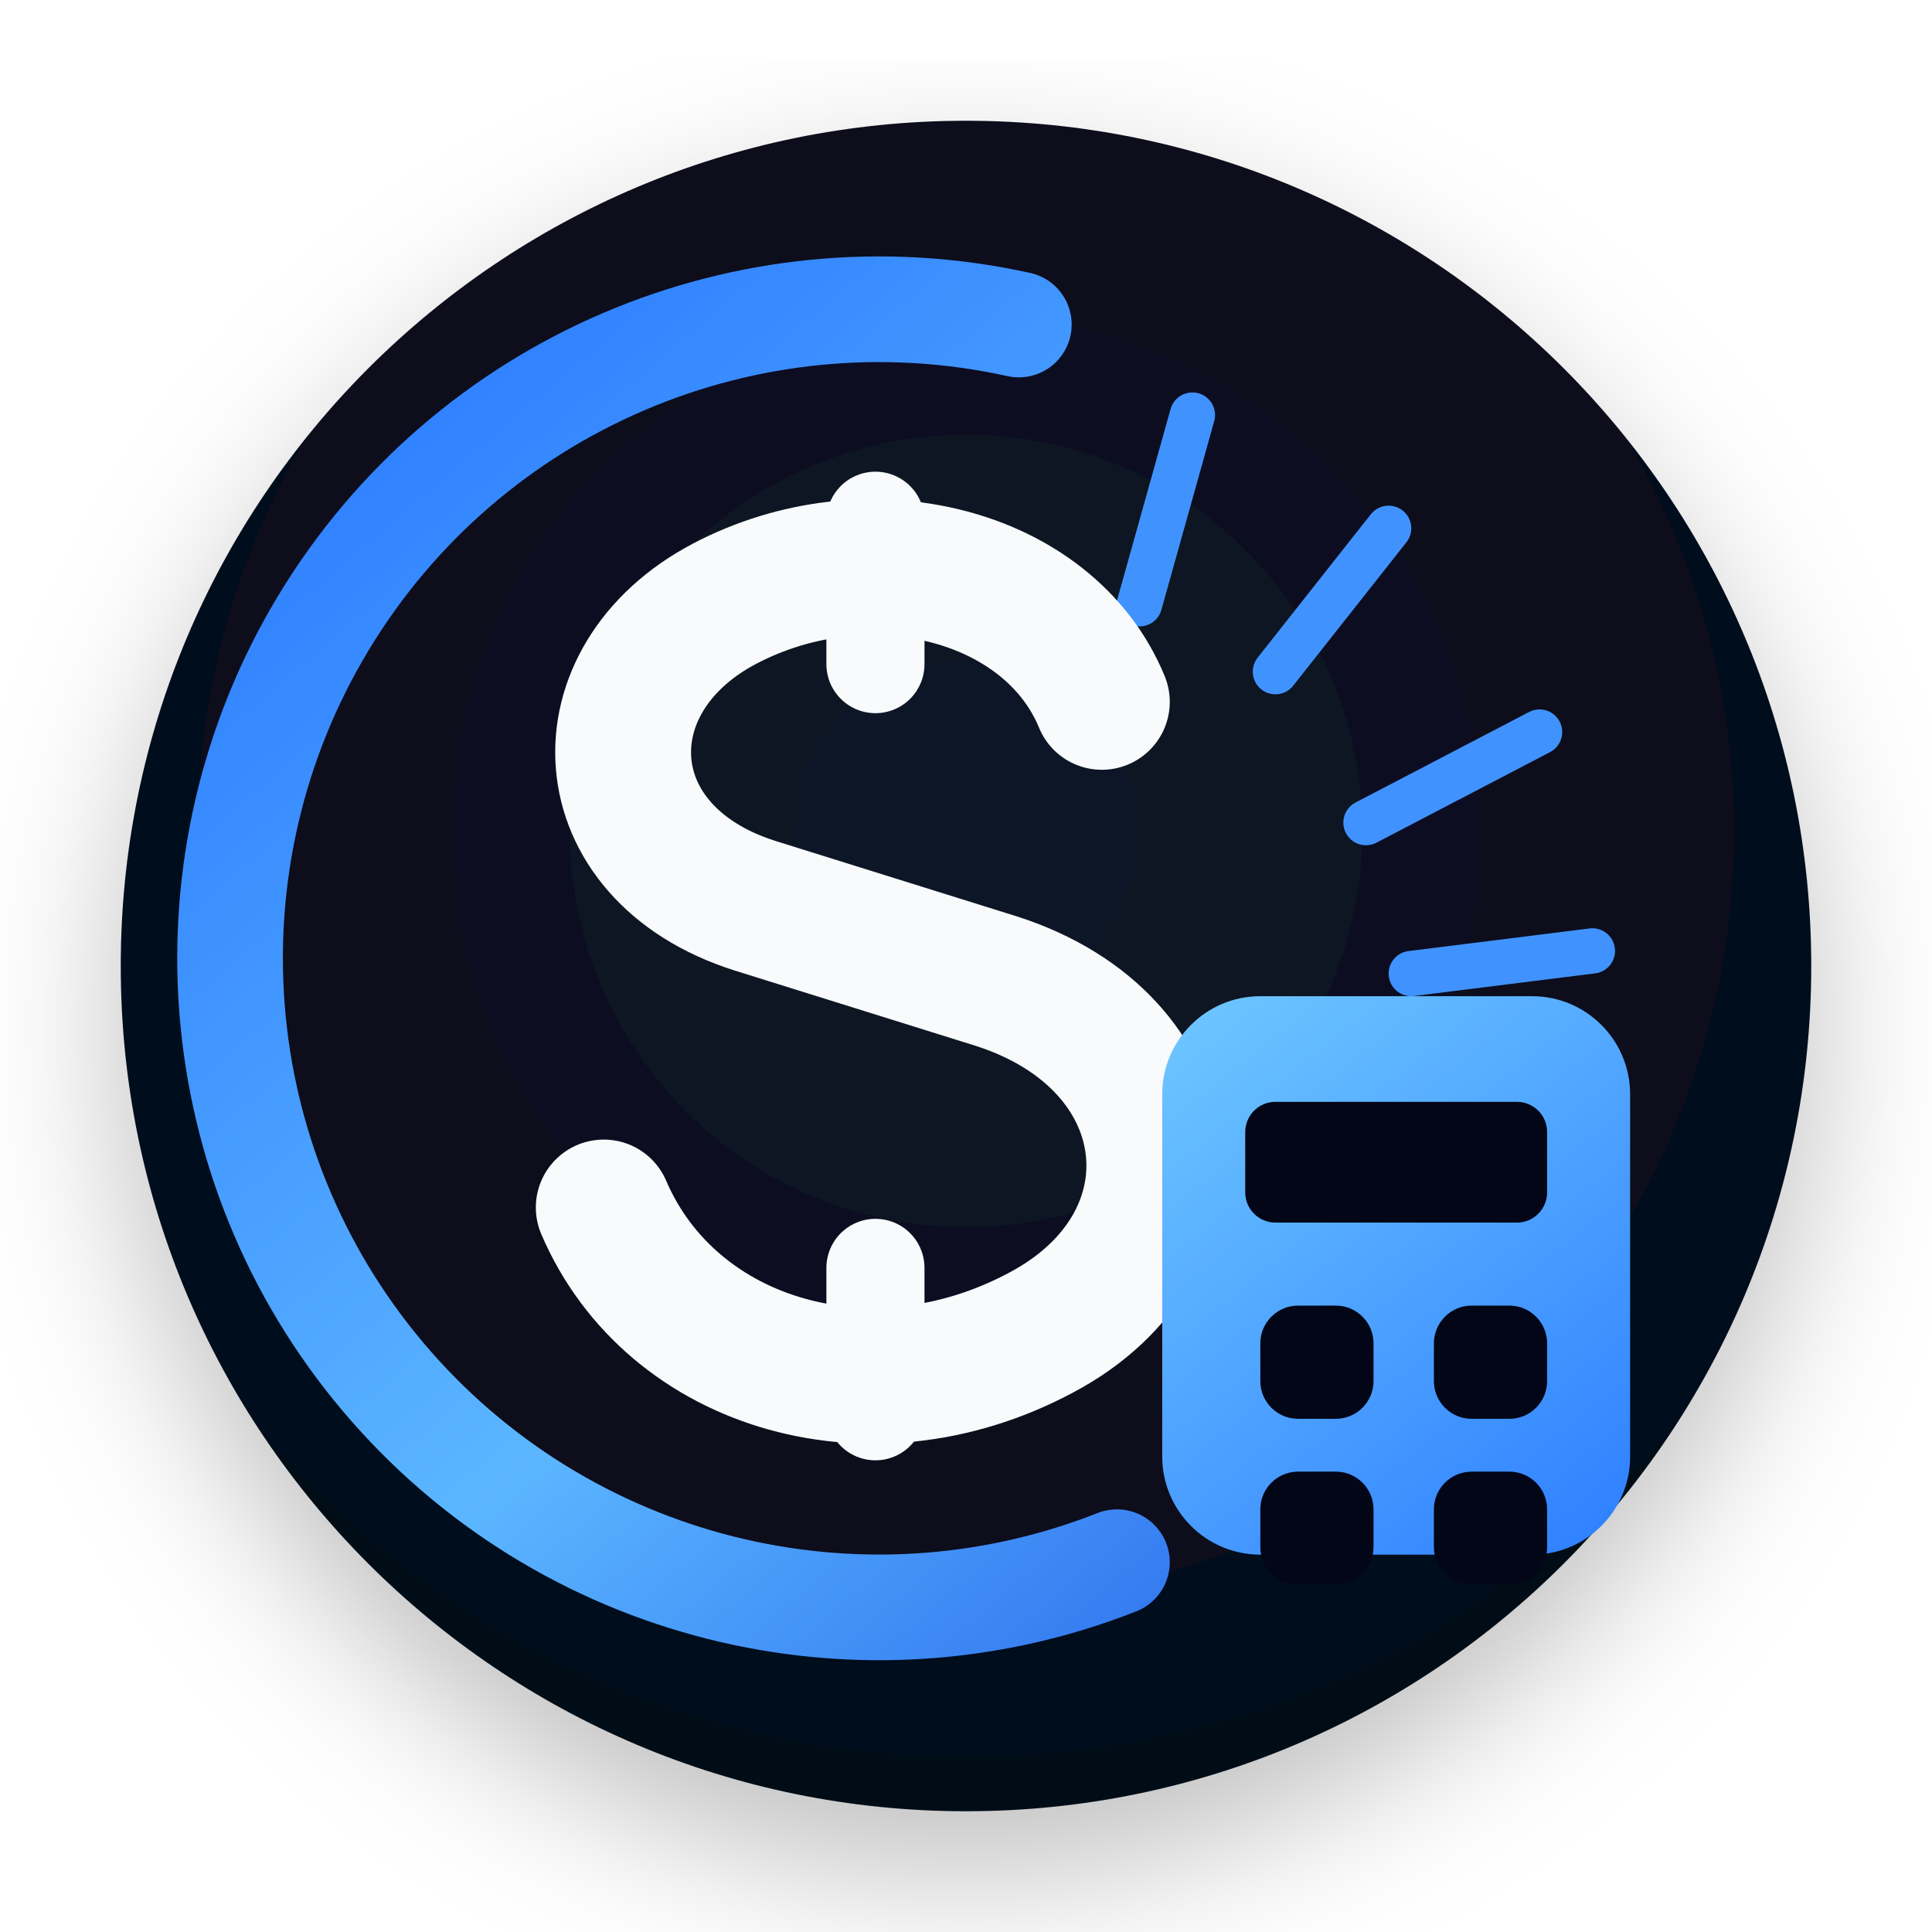
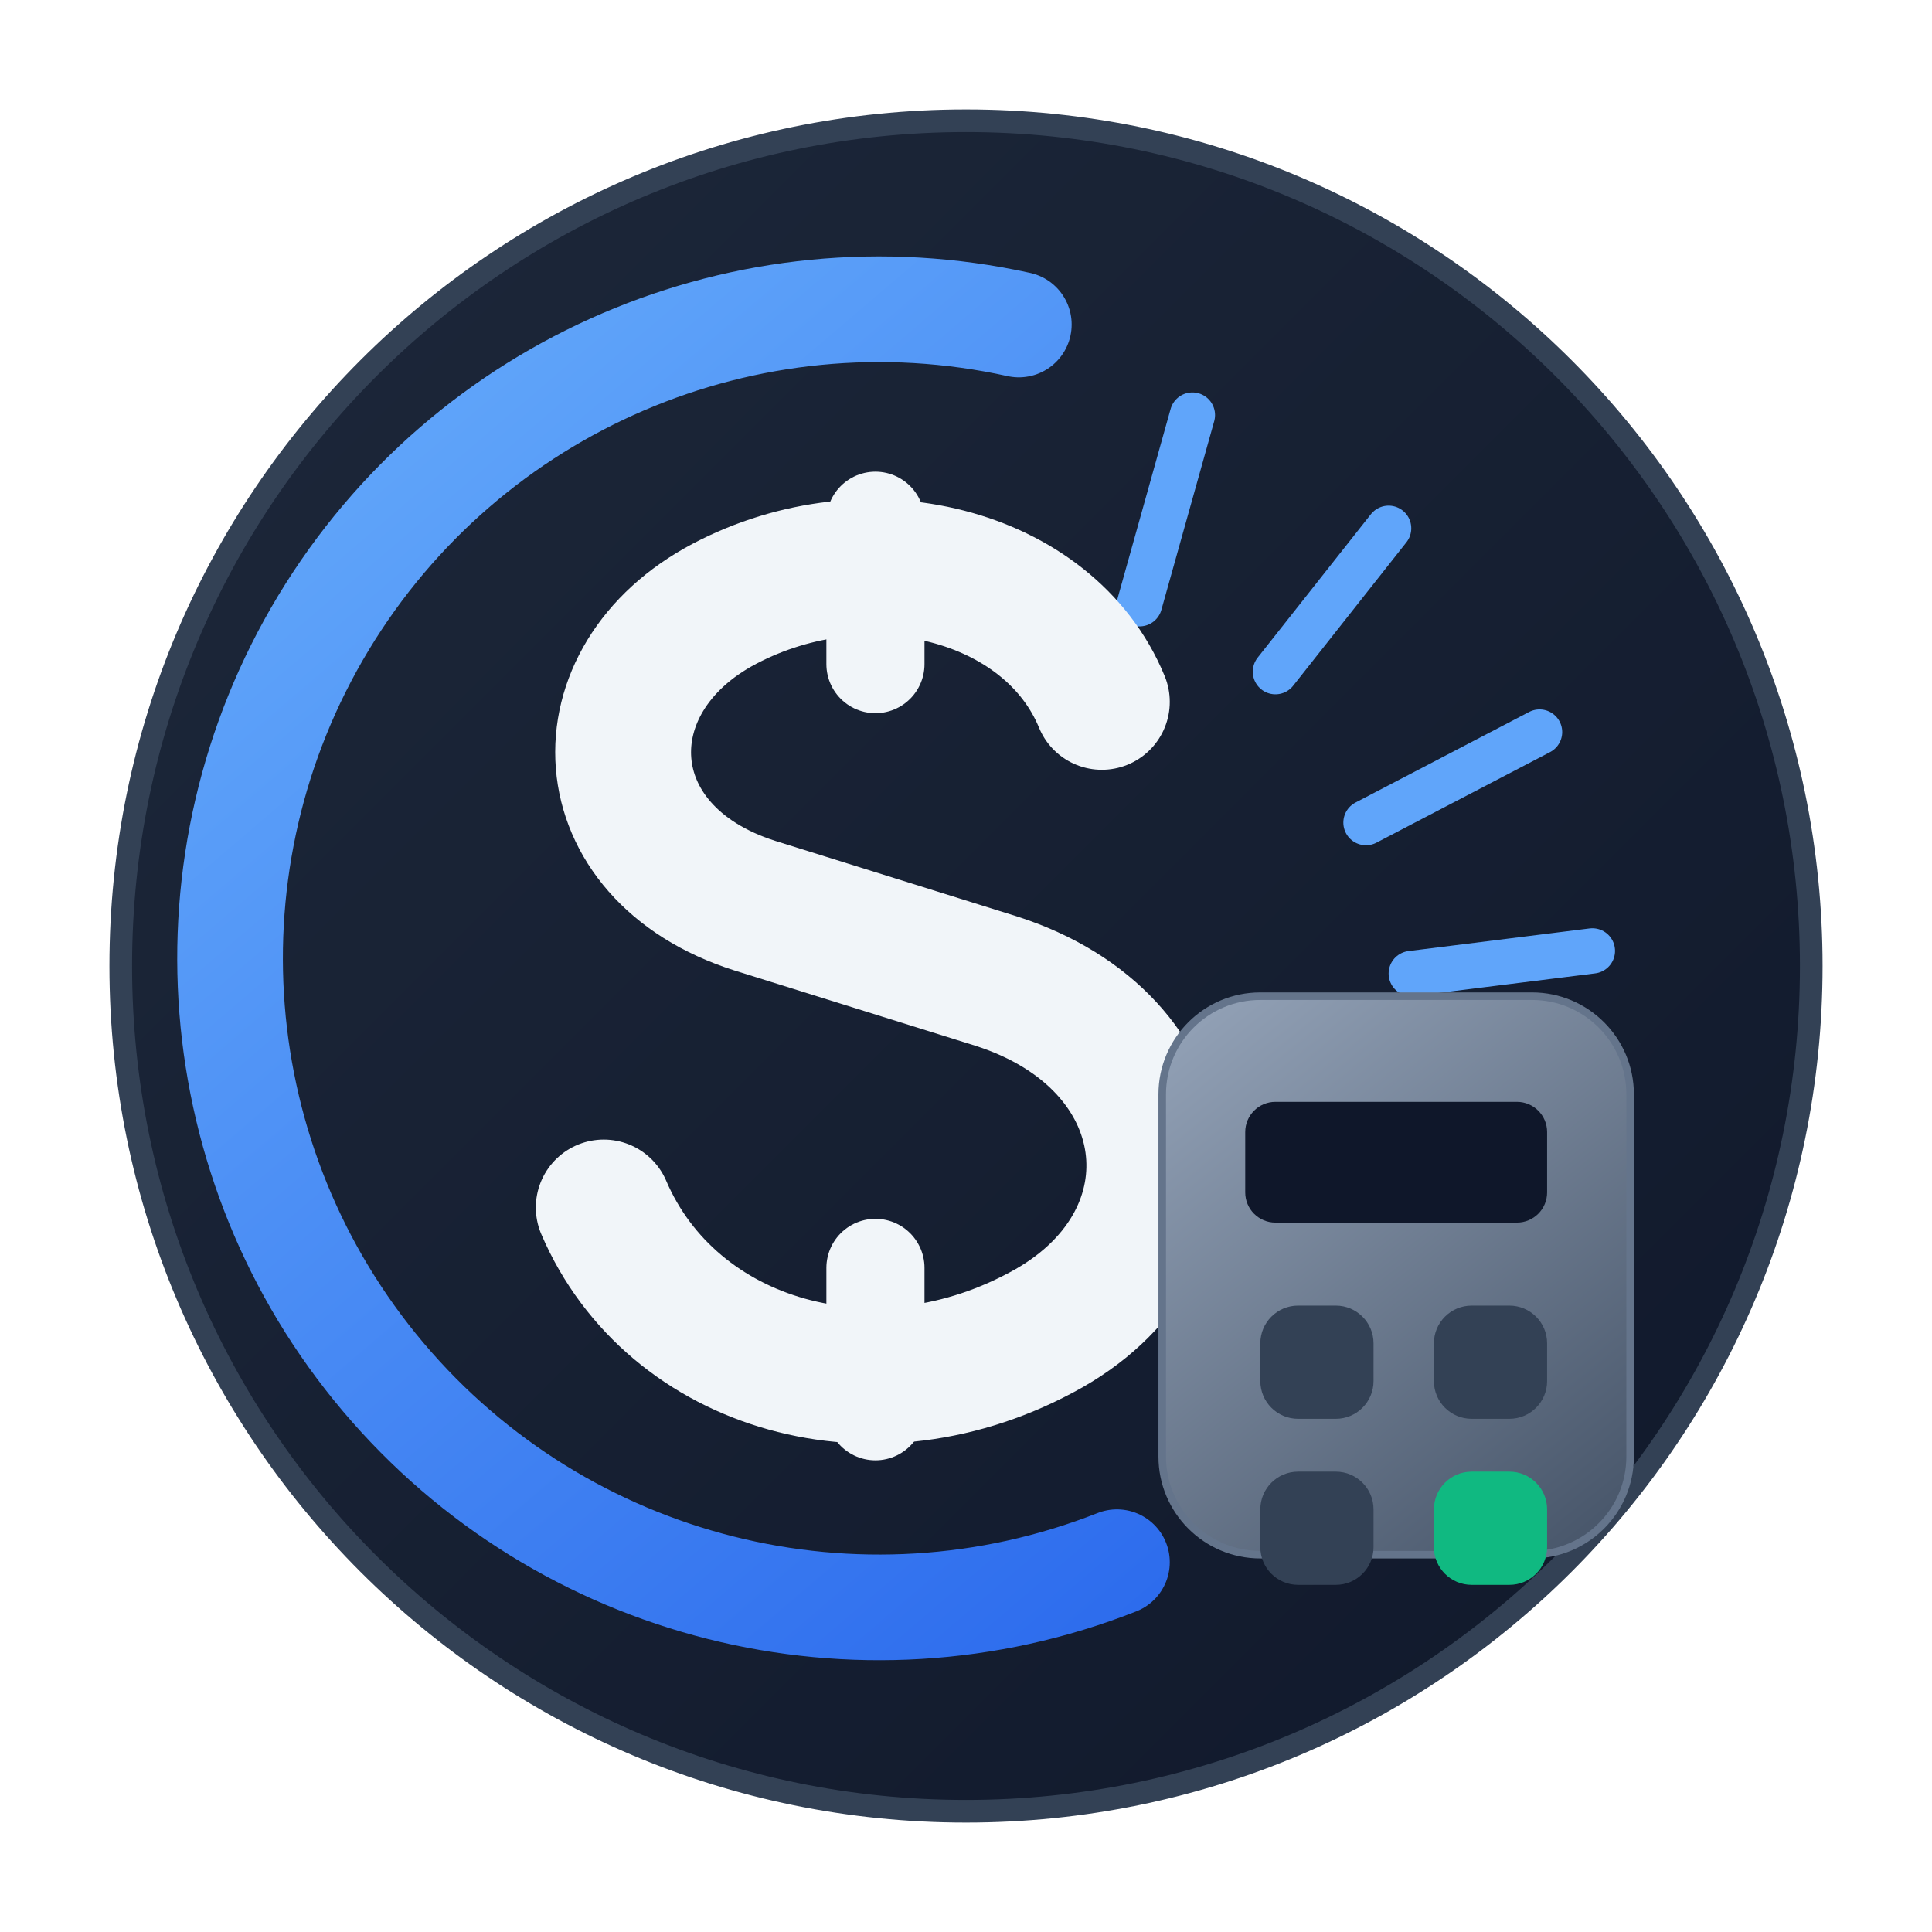
<svg xmlns="http://www.w3.org/2000/svg" width="256" height="256" viewBox="0 0 256 256" fill="none">
  <defs>
-     <radialGradient id="bgGradient" cx="50%" cy="42%" r="65%">
-       <stop offset="0%" stop-color="#111827" />
-       <stop offset="100%" stop-color="#020617" />
-     </radialGradient>
+     <linearGradient id="bgGradient" x1="0" y1="0" x2="256" y2="256" gradientUnits="userSpaceOnUse">
+       <stop offset="0%" stop-color="#1E293B" />
+       <stop offset="100%" stop-color="#0F172A" />
+     </linearGradient>
    <linearGradient id="blueGradient" x1="58" y1="48" x2="198" y2="212" gradientUnits="userSpaceOnUse">
-       <stop offset="0%" stop-color="#2F80FF" />
-       <stop offset="55%" stop-color="#5BB6FF" />
+       <stop offset="0%" stop-color="#60A5FA" />
      <stop offset="100%" stop-color="#2563EB" />
    </linearGradient>
    <linearGradient id="calculatorGradient" x1="156" y1="132" x2="214" y2="204" gradientUnits="userSpaceOnUse">
-       <stop offset="0%" stop-color="#6EC7FF" />
-       <stop offset="100%" stop-color="#2F80FF" />
+       <stop offset="0%" stop-color="#94A3B8" />
+       <stop offset="100%" stop-color="#475569" />
    </linearGradient>
-     <filter id="softShadow" x="-20%" y="-20%" width="140%" height="140%">
-       <feDropShadow dx="0" dy="8" stdDeviation="10" flood-color="#000000" flood-opacity="0.25" />
-     </filter>
  </defs>
-   <circle cx="128" cy="128" r="112" fill="url(#bgGradient)" filter="url(#softShadow)" />
-   <path d="M135 43        A86 86 0 1 0 148 207" stroke="url(#blueGradient)" stroke-width="14" stroke-linecap="round" fill="none" />
-   <path d="M158 55 L151 80" stroke="#4093FF" stroke-width="6" stroke-linecap="round" />
-   <path d="M184 70 L169 89" stroke="#4093FF" stroke-width="6" stroke-linecap="round" />
-   <path d="M204 97 L181 109" stroke="#4093FF" stroke-width="6" stroke-linecap="round" />
-   <path d="M211 126 L187 129" stroke="#4093FF" stroke-width="6" stroke-linecap="round" />
-   <path d="M116 69 V88" stroke="#F8FAFC" stroke-width="13" stroke-linecap="round" />
-   <path d="M116 168 V187" stroke="#F8FAFC" stroke-width="13" stroke-linecap="round" />
-   <path d="M146 93        C139 76 115 70 96 80        C77 90 78 113 100 120        L132 130        C157 138 160 164 139 176        C116 189 89 181 80 160" stroke="#F8FAFC" stroke-width="18" stroke-linecap="round" stroke-linejoin="round" fill="none" />
-   <rect x="154" y="132" width="62" height="74" rx="13" fill="url(#calculatorGradient)" />
-   <rect x="165" y="146" width="40" height="16" rx="4" fill="#020617" />
-   <rect x="167" y="173" width="15" height="15" rx="5" fill="#020617" />
-   <rect x="190" y="173" width="15" height="15" rx="5" fill="#020617" />
-   <rect x="167" y="195" width="15" height="15" rx="5" fill="#020617" />
-   <rect x="190" y="195" width="15" height="15" rx="5" fill="#020617" />
+   <circle cx="128" cy="128" r="112" fill="url(#bgGradient)" stroke="#334155" stroke-width="3" />
+   <path d="M135 43 A86 86 0 1 0 148 207" stroke="url(#blueGradient)" stroke-width="14" stroke-linecap="round" fill="none" />
+   <path d="M158 55 L151 80" stroke="#60A5FA" stroke-width="6" stroke-linecap="round" />
+   <path d="M184 70 L169 89" stroke="#60A5FA" stroke-width="6" stroke-linecap="round" />
+   <path d="M204 97 L181 109" stroke="#60A5FA" stroke-width="6" stroke-linecap="round" />
+   <path d="M211 126 L187 129" stroke="#60A5FA" stroke-width="6" stroke-linecap="round" />
+   <path d="M116 69 V88" stroke="#F1F5F9" stroke-width="13" stroke-linecap="round" />
+   <path d="M116 168 V187" stroke="#F1F5F9" stroke-width="13" stroke-linecap="round" />
+   <path d="M146 93 C139 76 115 70 96 80 C77 90 78 113 100 120 L132 130 C157 138 160 164 139 176 C116 189 89 181 80 160" stroke="#F1F5F9" stroke-width="18" stroke-linecap="round" stroke-linejoin="round" fill="none" />
+   <rect x="154" y="132" width="62" height="74" rx="13" fill="url(#calculatorGradient)" stroke="#64748B" stroke-width="1" />
+   <rect x="165" y="146" width="40" height="16" rx="4" fill="#0F172A" />
+   <rect x="167" y="173" width="15" height="15" rx="5" fill="#334155" />
+   <rect x="190" y="173" width="15" height="15" rx="5" fill="#334155" />
+   <rect x="167" y="195" width="15" height="15" rx="5" fill="#334155" />
+   <rect x="190" y="195" width="15" height="15" rx="5" fill="#10B981" />
</svg>
